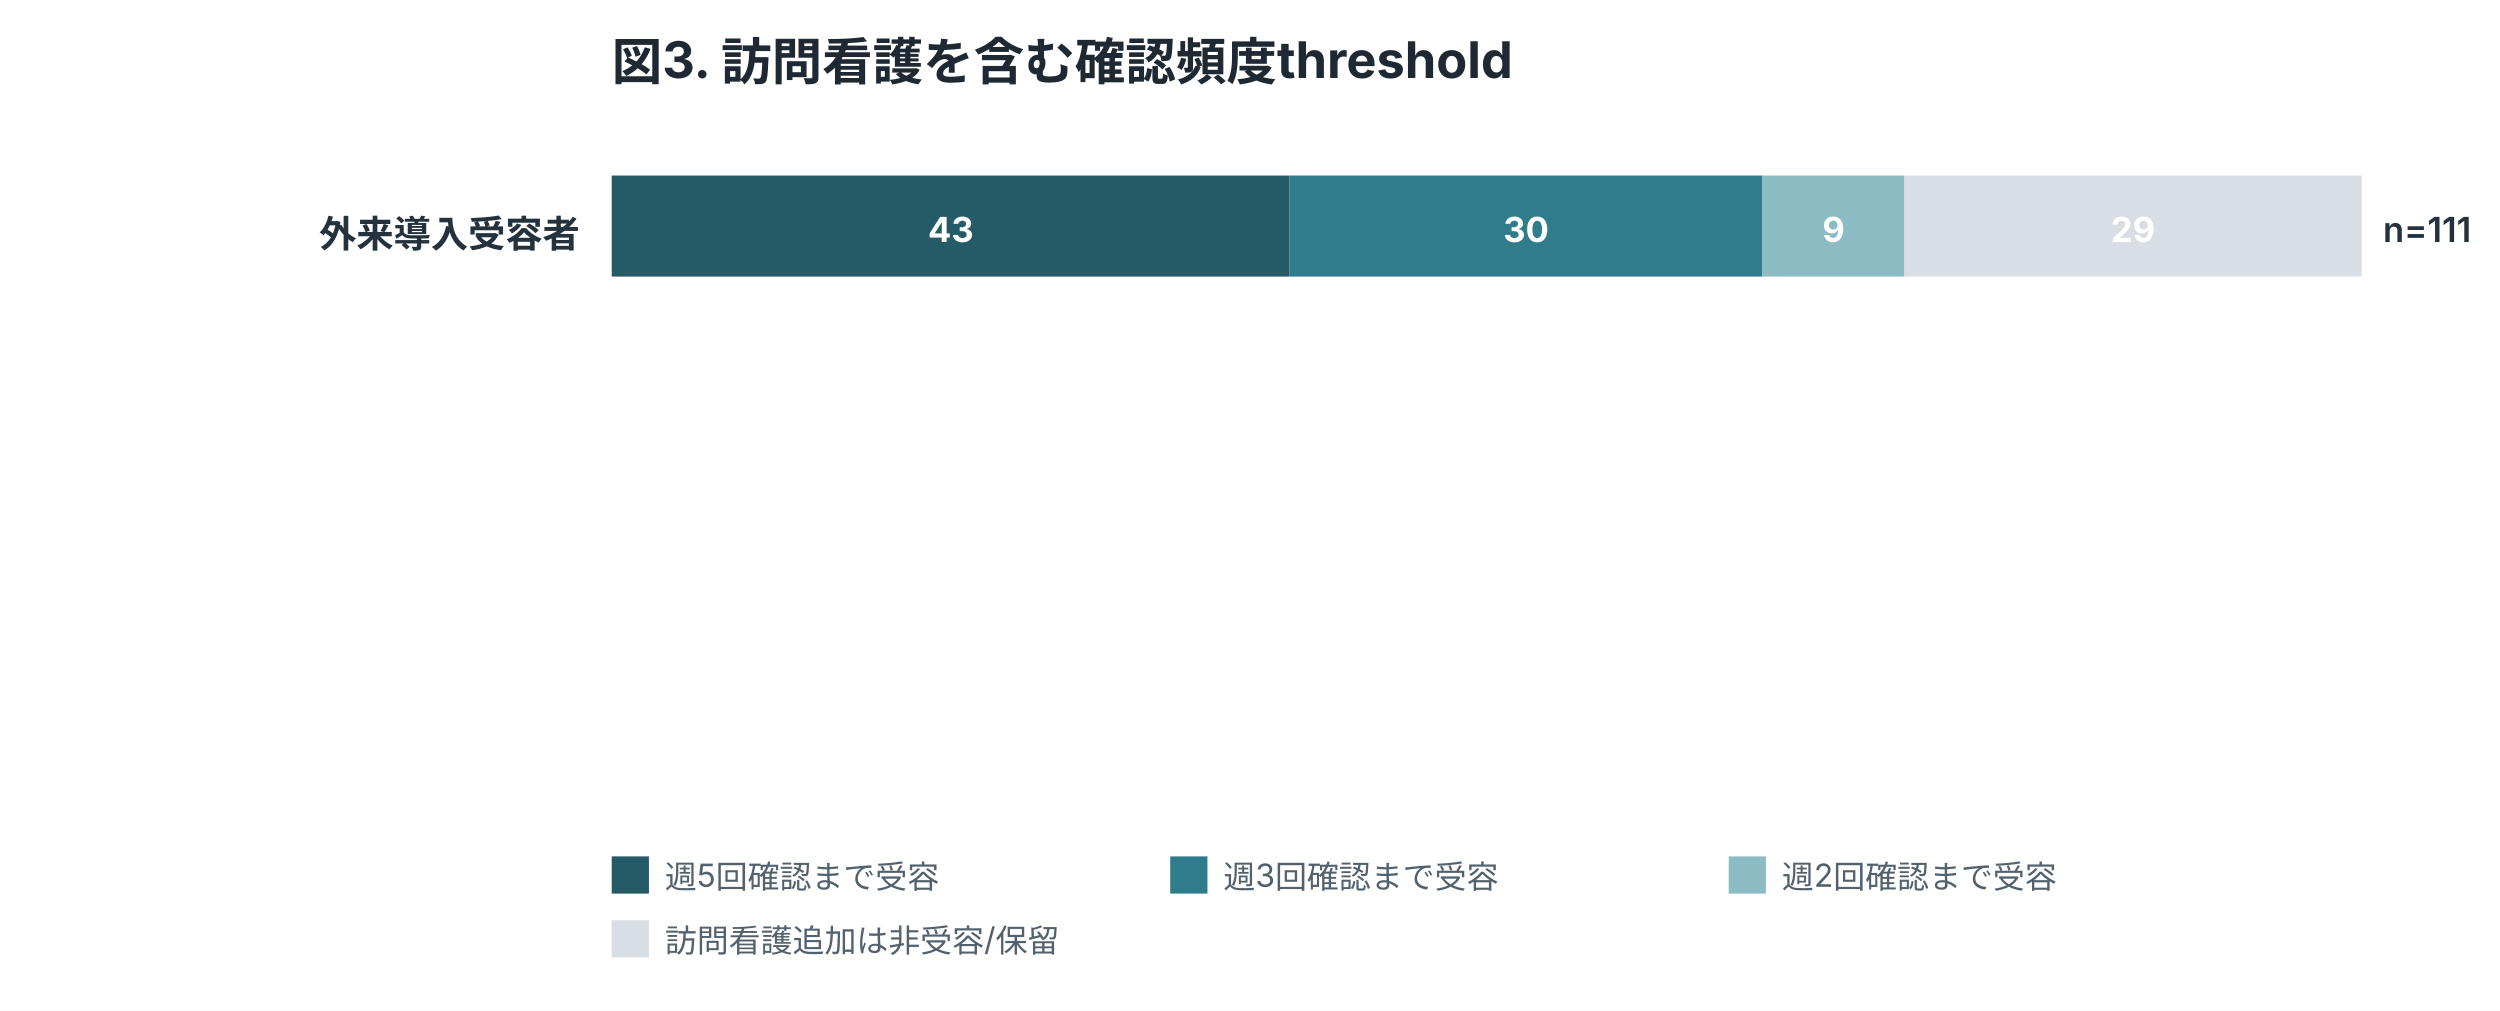
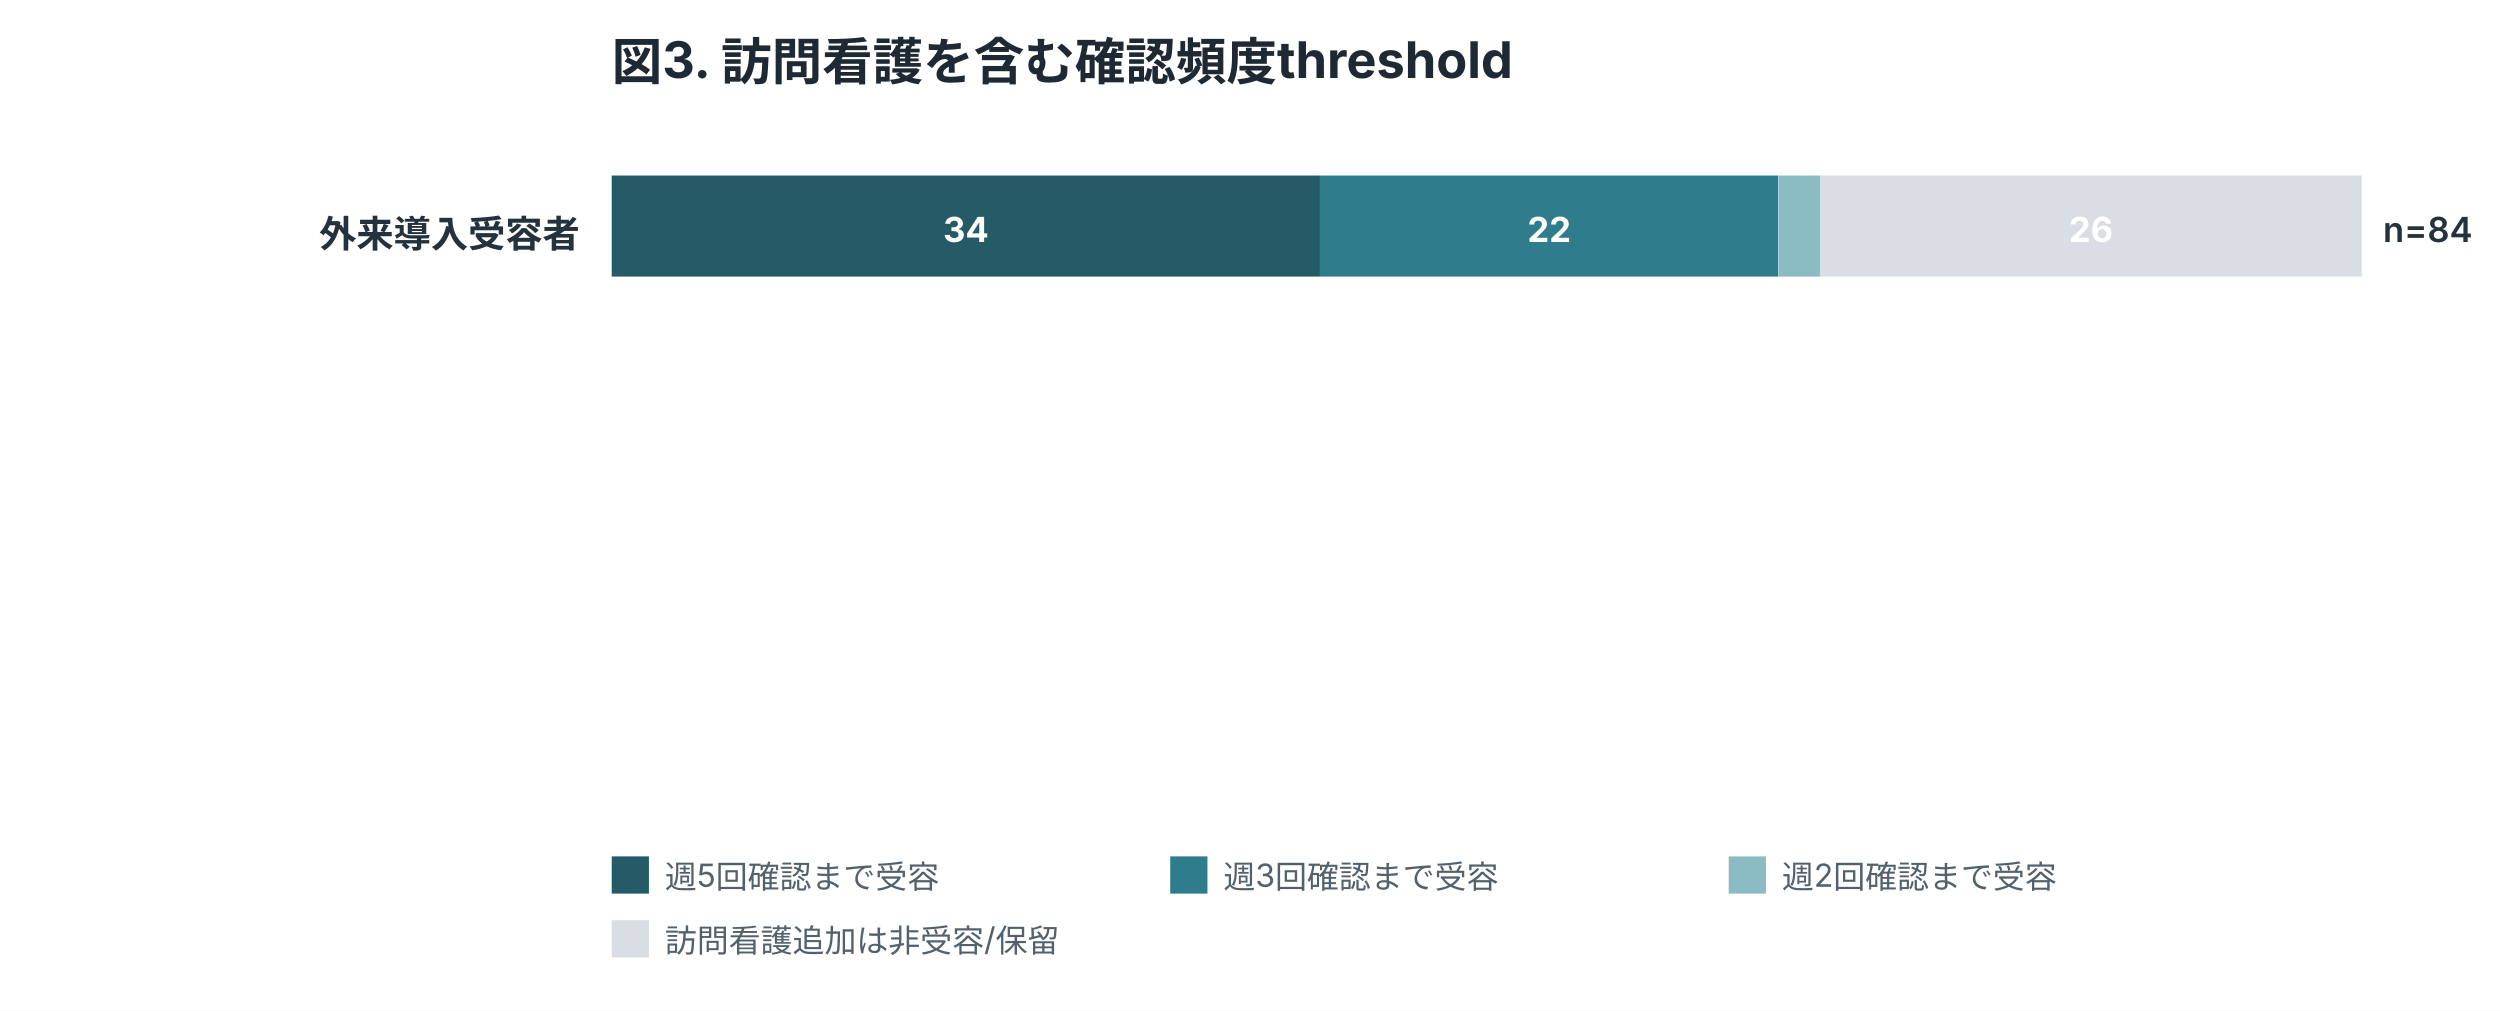
<svg xmlns="http://www.w3.org/2000/svg" width="940" height="380" viewBox="0 0 940 380" role="img">
  <style>
.title{font:700 19px -apple-system,BlinkMacSystemFont,"Segoe UI",sans-serif;fill:#1f2933}
.label{font:600 14px -apple-system,BlinkMacSystemFont,"Segoe UI",sans-serif;fill:#24323d}
.num{font:600 13px -apple-system,BlinkMacSystemFont,"Segoe UI",sans-serif;fill:#24323d}
.axis,.legend,.note{font:12px -apple-system,BlinkMacSystemFont,"Segoe UI",sans-serif;fill:#52616b}
.inside{font:700 13px -apple-system,BlinkMacSystemFont,"Segoe UI",sans-serif;fill:white}
.big{font:700 34px -apple-system,BlinkMacSystemFont,"Segoe UI",sans-serif;fill:#1f2933}
</style>
  <rect width="100%" height="100%" fill="white" />
  <text x="230" y="30" class="title">図3. 訪問看護を含む確認頻度threshold</text>
  <text x="218" y="93" text-anchor="end" class="label">外来導入受容者</text>
-   <rect x="230.0" y="66" width="254.9" height="38" fill="#245b67" />
-   <text x="357.5" y="91" text-anchor="middle" class="inside">43</text>
-   <rect x="484.9" y="66" width="177.8" height="38" fill="#2f7d8c" />
-   <text x="573.8" y="91" text-anchor="middle" class="inside">30</text>
-   <rect x="662.7" y="66" width="53.4" height="38" fill="#8bbbc3" />
-   <text x="689.4" y="91" text-anchor="middle" class="inside">9</text>
-   <rect x="716.1" y="66" width="171.9" height="38" fill="#d8dee4" />
-   <text x="802.0" y="91" text-anchor="middle" class="inside">29</text>
-   <text x="896" y="91" class="num">n=111</text>
+   <rect x="230.0" y="66" width="266.3" height="38" fill="#245b67" />
+   <text x="363.2" y="91" text-anchor="middle" class="inside">34</text>
+   <rect x="496.3" y="66" width="172.3" height="38" fill="#2f7d8c" />
+   <text x="582.5" y="91" text-anchor="middle" class="inside">22</text>
+   <rect x="668.7" y="66" width="15.7" height="38" fill="#8bbbc3" />
+   <rect x="684.3" y="66" width="203.7" height="38" fill="#d8dee4" />
+   <text x="786.2" y="91" text-anchor="middle" class="inside">26</text>
+   <text x="896" y="91" class="num">n=84</text>
  <rect x="230" y="322" width="14" height="14" fill="#245b67" />
  <text x="250" y="334" class="legend">週5回確認まで受容</text>
  <rect x="440" y="322" width="14" height="14" fill="#2f7d8c" />
  <text x="460" y="334" class="legend">週3回確認まで受容</text>
  <rect x="650" y="322" width="14" height="14" fill="#8bbbc3" />
  <text x="670" y="334" class="legend">週2回確認まで受容</text>
  <rect x="230" y="346" width="14" height="14" fill="#d8dee4" />
  <text x="250" y="358" class="legend">訪問看護追加は非受容/保留</text>
</svg>
